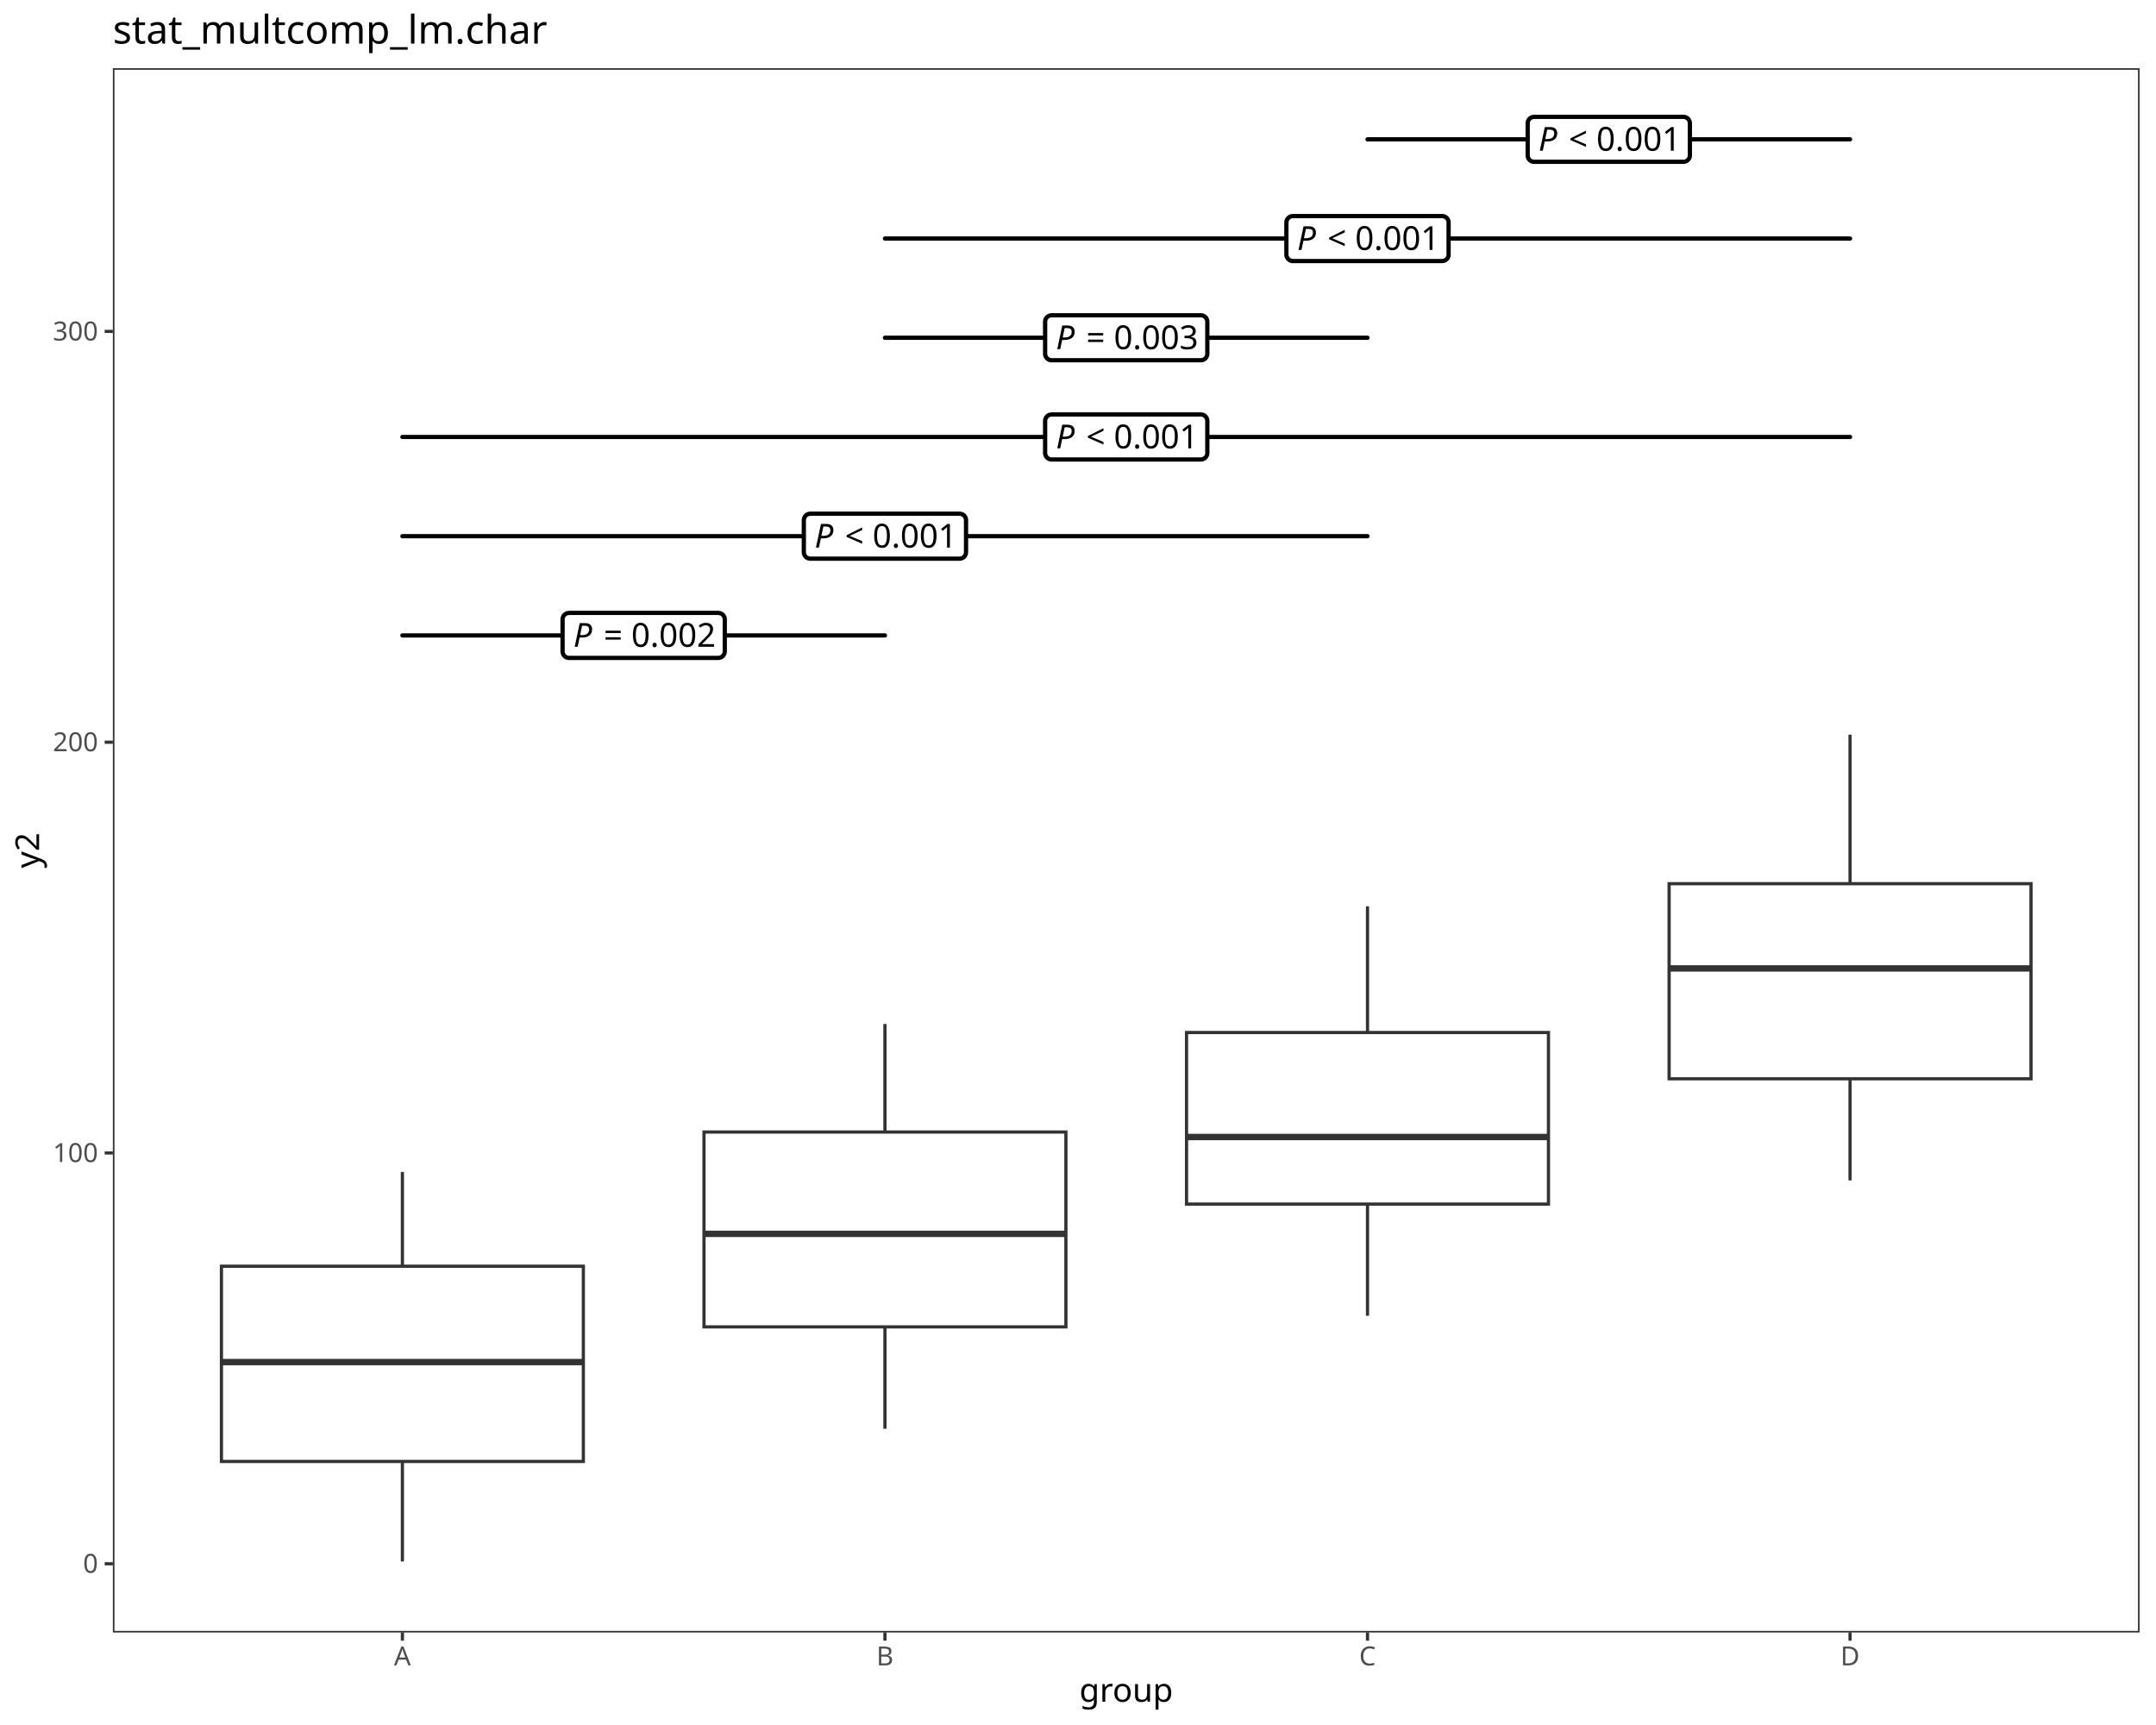
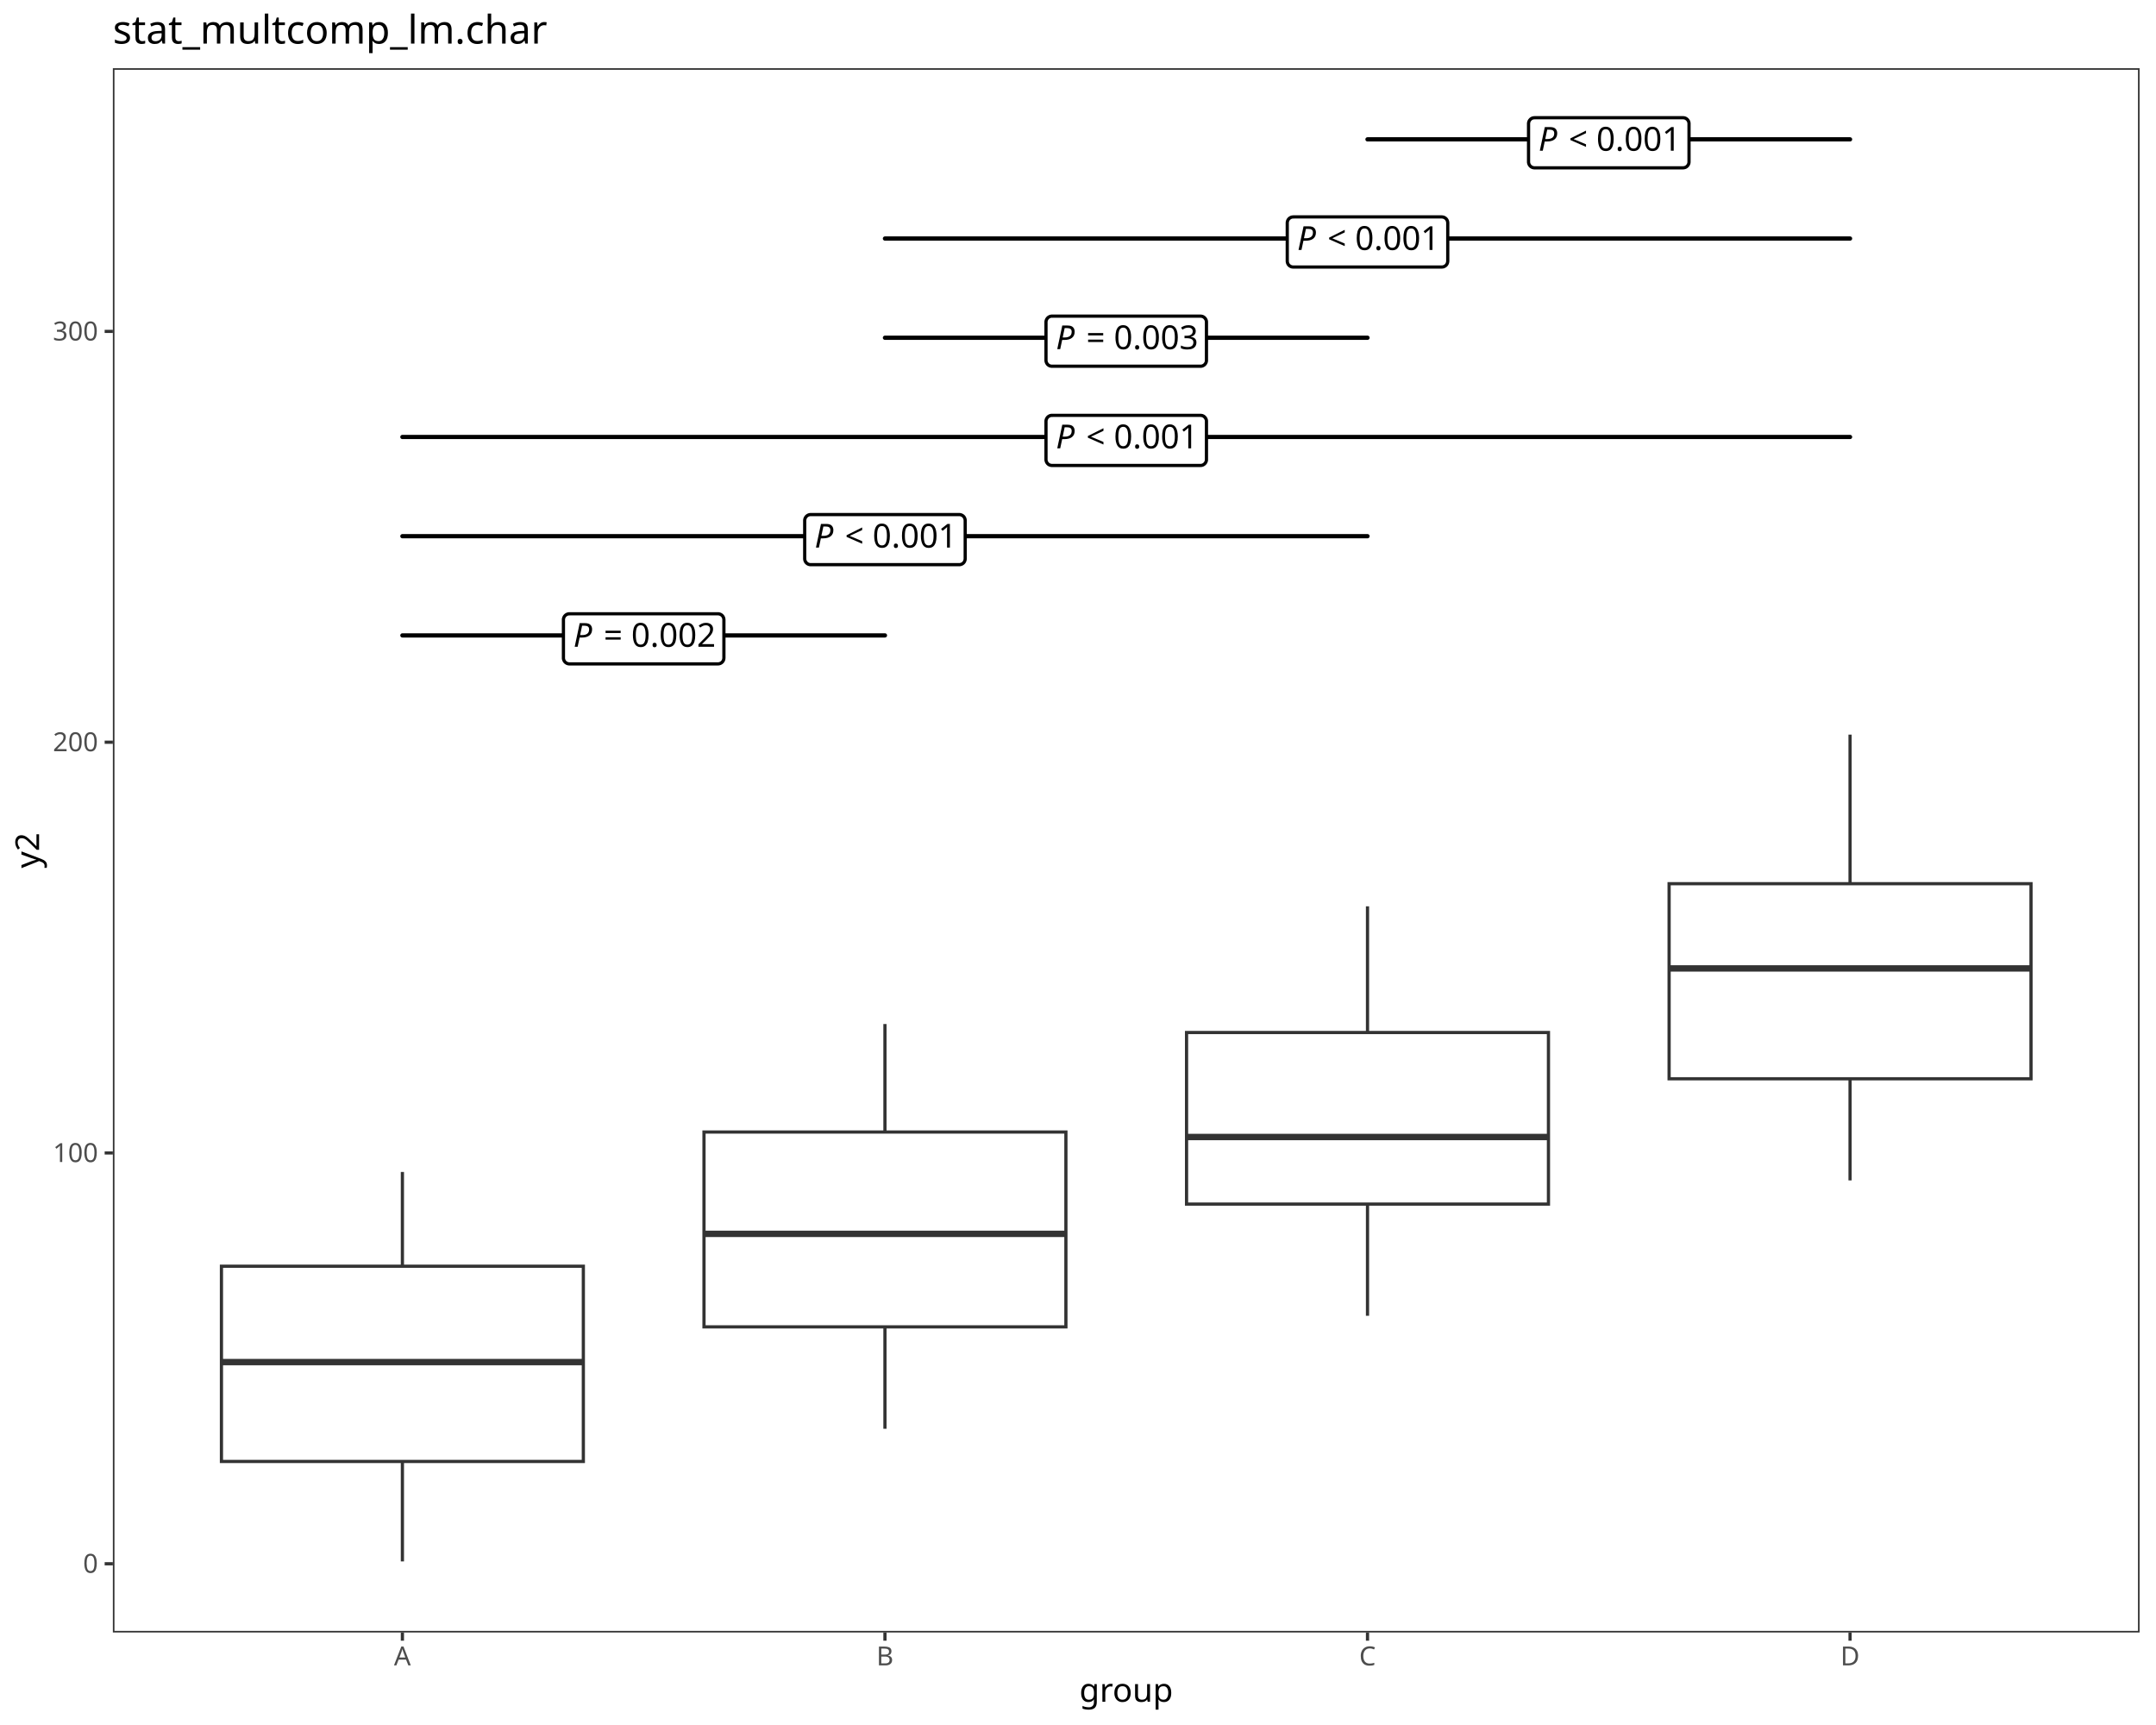
<svg xmlns="http://www.w3.org/2000/svg" class="svglite" data-engine-version="2.0" width="720.00pt" height="576.00pt" viewBox="0 0 720.00 576.00">
  <defs>
    <style type="text/css">
    .svglite line, .svglite polyline, .svglite polygon, .svglite path, .svglite rect, .svglite circle {
      fill: none;
      stroke: #000000;
      stroke-linecap: round;
      stroke-linejoin: round;
      stroke-miterlimit: 10.00;
    }
  </style>
  </defs>
  <rect width="100%" height="100%" style="stroke: none; fill: #FFFFFF;" />
  <defs>
    <clipPath id="cpMC4wMHw3MjAuMDB8MC4wMHw1NzYuMDA=">
      <rect x="0.00" y="0.00" width="720.00" height="576.00" />
    </clipPath>
  </defs>
  <g clip-path="url(#cpMC4wMHw3MjAuMDB8MC4wMHw1NzYuMDA=)">
    <rect x="0.00" y="0.00" width="720.00" height="576.00" style="stroke-width: 1.07; stroke: #FFFFFF; fill: #FFFFFF;" />
  </g>
  <defs>
    <clipPath id="cpMzcuNjl8NzE0LjUyfDIyLjc4fDU0NS4xMQ==">
      <rect x="37.69" y="22.78" width="676.83" height="522.33" />
    </clipPath>
  </defs>
  <g clip-path="url(#cpMzcuNjl8NzE0LjUyfDIyLjc4fDU0NS4xMQ==)">
    <rect x="37.69" y="22.78" width="676.83" height="522.33" style="stroke-width: 1.07; stroke: none; fill: #FFFFFF;" />
    <line x1="134.38" y1="422.81" x2="134.38" y2="391.33" style="stroke-width: 1.07; stroke: #333333; stroke-linecap: butt;" />
    <line x1="134.38" y1="488.00" x2="134.38" y2="521.37" style="stroke-width: 1.07; stroke: #333333; stroke-linecap: butt;" />
    <polygon points="73.95,422.81 73.95,488.00 194.81,488.00 194.81,422.81 73.95,422.81 " style="stroke-width: 1.07; stroke: #333333; stroke-linecap: butt; stroke-linejoin: miter; fill: #FFFFFF;" />
    <line x1="73.95" y1="454.82" x2="194.81" y2="454.82" style="stroke-width: 2.13; stroke: #333333; stroke-linecap: butt; stroke-linejoin: miter;" />
    <line x1="295.53" y1="378.00" x2="295.53" y2="341.94" style="stroke-width: 1.07; stroke: #333333; stroke-linecap: butt;" />
    <line x1="295.53" y1="443.06" x2="295.53" y2="477.08" style="stroke-width: 1.07; stroke: #333333; stroke-linecap: butt;" />
    <polygon points="235.10,378.00 235.10,443.06 355.96,443.06 355.96,378.00 235.10,378.00 " style="stroke-width: 1.07; stroke: #333333; stroke-linecap: butt; stroke-linejoin: miter; fill: #FFFFFF;" />
    <line x1="235.10" y1="412.00" x2="355.96" y2="412.00" style="stroke-width: 2.13; stroke: #333333; stroke-linecap: butt; stroke-linejoin: miter;" />
    <line x1="456.68" y1="344.77" x2="456.68" y2="302.63" style="stroke-width: 1.07; stroke: #333333; stroke-linecap: butt;" />
    <line x1="456.68" y1="402.06" x2="456.68" y2="439.35" style="stroke-width: 1.07; stroke: #333333; stroke-linecap: butt;" />
    <polygon points="396.25,344.77 396.25,402.06 517.11,402.06 517.11,344.77 396.25,344.77 " style="stroke-width: 1.07; stroke: #333333; stroke-linecap: butt; stroke-linejoin: miter; fill: #FFFFFF;" />
    <line x1="396.25" y1="379.66" x2="517.11" y2="379.66" style="stroke-width: 2.13; stroke: #333333; stroke-linecap: butt; stroke-linejoin: miter;" />
    <line x1="617.83" y1="295.08" x2="617.83" y2="245.30" style="stroke-width: 1.07; stroke: #333333; stroke-linecap: butt;" />
    <line x1="617.83" y1="360.22" x2="617.83" y2="394.15" style="stroke-width: 1.07; stroke: #333333; stroke-linecap: butt;" />
    <polygon points="557.40,295.08 557.40,360.22 678.26,360.22 678.26,295.08 557.40,295.08 " style="stroke-width: 1.07; stroke: #333333; stroke-linecap: butt; stroke-linejoin: miter; fill: #FFFFFF;" />
    <line x1="557.40" y1="323.37" x2="678.26" y2="323.37" style="stroke-width: 2.13; stroke: #333333; stroke-linecap: butt; stroke-linejoin: miter;" />
    <line x1="134.38" y1="212.17" x2="295.53" y2="212.17" style="stroke-width: 1.42;" />
-     <polygon points="190.03,219.68 239.88,219.68 239.79,219.68 240.14,219.66 240.48,219.59 240.80,219.47 241.11,219.29 241.37,219.07 241.61,218.81 241.79,218.52 241.93,218.20 242.01,217.86 242.04,217.52 242.04,217.52 242.04,206.82 242.04,206.82 242.01,206.47 241.93,206.14 241.79,205.82 241.61,205.52 241.37,205.26 241.11,205.04 240.80,204.87 240.48,204.75 240.14,204.68 239.88,204.66 190.03,204.66 190.29,204.68 189.94,204.66 189.60,204.70 189.26,204.80 188.95,204.95 188.66,205.15 188.41,205.39 188.20,205.67 188.04,205.97 187.93,206.30 187.88,206.65 187.87,206.82 187.87,217.52 187.88,217.34 187.88,217.69 187.93,218.03 188.04,218.36 188.20,218.67 188.41,218.95 188.66,219.19 188.95,219.39 189.26,219.54 189.60,219.63 189.94,219.68 " style="stroke-width: 1.42; fill: #FFFFFF;" />
+     <polygon points="190.14,221.68 239.76,221.68 239.68,221.68 240.00,221.67 240.32,221.60 240.62,221.49 240.89,221.33 241.14,221.13 241.35,220.89 241.52,220.62 241.65,220.32 241.72,220.01 241.75,219.69 241.75,219.69 241.75,206.94 241.75,206.94 241.72,206.62 241.65,206.31 241.52,206.01 241.35,205.74 241.14,205.50 240.89,205.30 240.62,205.14 240.32,205.03 240.00,204.96 239.76,204.95 190.14,204.95 190.38,204.96 190.06,204.95 189.75,204.99 189.44,205.08 189.15,205.22 188.89,205.40 188.66,205.62 188.46,205.87 188.32,206.16 188.21,206.46 188.16,206.78 188.16,206.94 188.16,219.69 188.16,219.53 188.16,219.85 188.21,220.17 188.32,220.47 188.46,220.76 188.66,221.01 188.89,221.23 189.15,221.41 189.44,221.55 189.75,221.64 190.06,221.68 " style="stroke-width: 1.07; fill: #FFFFFF;" />
    <text x="191.47" y="215.97" style="font-size: 11.04px; font-style: italic; font-family: sans;" textLength="7.37px" lengthAdjust="spacingAndGlyphs">P</text>
    <text x="198.83" y="215.97" style="font-size: 11.04px; font-family: sans;" textLength="2.76px" lengthAdjust="spacingAndGlyphs"> </text>
    <text x="201.60" y="215.97" style="font-size: 11.04px; font-family: sans;" textLength="6.45px" lengthAdjust="spacingAndGlyphs">=</text>
    <text x="208.05" y="215.97" style="font-size: 11.04px; font-family: sans;" textLength="2.76px" lengthAdjust="spacingAndGlyphs"> </text>
    <text x="210.81" y="215.97" style="font-size: 11.04px; font-family: sans;" textLength="27.63px" lengthAdjust="spacingAndGlyphs">0.002</text>
    <line x1="134.38" y1="179.04" x2="456.68" y2="179.04" style="stroke-width: 1.42;" />
-     <polygon points="270.60,186.55 320.45,186.55 320.37,186.55 320.71,186.53 321.05,186.46 321.38,186.34 321.68,186.17 321.95,185.95 322.18,185.69 322.37,185.39 322.50,185.07 322.59,184.73 322.61,184.39 322.61,184.39 322.61,173.69 322.61,173.69 322.59,173.35 322.50,173.01 322.37,172.69 322.18,172.39 321.95,172.13 321.68,171.91 321.38,171.74 321.05,171.62 320.71,171.55 320.45,171.53 270.60,171.53 270.86,171.55 270.52,171.53 270.17,171.58 269.84,171.67 269.52,171.82 269.24,172.02 268.99,172.26 268.78,172.54 268.62,172.85 268.51,173.18 268.45,173.52 268.44,173.69 268.44,184.39 268.45,184.21 268.45,184.56 268.51,184.91 268.62,185.24 268.78,185.54 268.99,185.82 269.24,186.06 269.52,186.26 269.84,186.41 270.17,186.50 270.52,186.55 " style="stroke-width: 1.42; fill: #FFFFFF;" />
+     <polygon points="270.72,188.55 320.34,188.55 320.26,188.55 320.58,188.54 320.89,188.47 321.19,188.36 321.47,188.20 321.72,188.00 321.93,187.76 322.10,187.49 322.22,187.19 322.30,186.88 322.33,186.57 322.33,186.57 322.33,173.81 322.33,173.81 322.30,173.49 322.22,173.18 322.10,172.88 321.93,172.61 321.72,172.37 321.47,172.17 321.19,172.01 320.89,171.90 320.58,171.83 320.34,171.82 270.72,171.82 270.96,171.83 270.64,171.82 270.32,171.86 270.01,171.95 269.73,172.09 269.46,172.27 269.23,172.49 269.04,172.75 268.89,173.03 268.79,173.33 268.74,173.65 268.73,173.81 268.73,186.57 268.74,186.41 268.74,186.72 268.79,187.04 268.89,187.34 269.04,187.63 269.23,187.88 269.46,188.10 269.73,188.29 270.01,188.42 270.32,188.51 270.64,188.55 " style="stroke-width: 1.07; fill: #FFFFFF;" />
    <text x="272.04" y="182.84" style="font-size: 11.04px; font-style: italic; font-family: sans;" textLength="7.37px" lengthAdjust="spacingAndGlyphs">P</text>
    <text x="279.41" y="182.84" style="font-size: 11.04px; font-family: sans;" textLength="2.76px" lengthAdjust="spacingAndGlyphs"> </text>
    <text x="282.17" y="182.84" style="font-size: 11.04px; font-family: sans;" textLength="6.45px" lengthAdjust="spacingAndGlyphs">&lt;</text>
    <text x="288.62" y="182.84" style="font-size: 11.04px; font-family: sans;" textLength="2.76px" lengthAdjust="spacingAndGlyphs"> </text>
    <text x="291.39" y="182.84" style="font-size: 11.04px; font-family: sans;" textLength="27.63px" lengthAdjust="spacingAndGlyphs">0.001</text>
    <line x1="134.38" y1="145.91" x2="617.83" y2="145.91" style="stroke-width: 1.42;" />
-     <polygon points="351.18,153.42 401.03,153.42 400.94,153.42 401.29,153.40 401.63,153.33 401.96,153.21 402.26,153.04 402.53,152.82 402.76,152.56 402.94,152.26 403.08,151.94 403.16,151.61 403.19,151.26 403.19,151.26 403.19,140.56 403.19,140.56 403.16,140.22 403.08,139.88 402.94,139.56 402.76,139.27 402.53,139.01 402.26,138.79 401.96,138.61 401.63,138.49 401.29,138.42 401.03,138.40 351.18,138.40 351.44,138.42 351.09,138.41 350.75,138.45 350.41,138.54 350.10,138.69 349.81,138.89 349.56,139.13 349.35,139.41 349.19,139.72 349.08,140.05 349.03,140.39 349.02,140.56 349.02,151.26 349.03,151.09 349.03,151.43 349.08,151.78 349.19,152.11 349.35,152.41 349.56,152.69 349.81,152.93 350.10,153.13 350.41,153.28 350.75,153.38 351.09,153.42 " style="stroke-width: 1.42; fill: #FFFFFF;" />
+     <polygon points="351.29,155.42 400.91,155.42 400.83,155.42 401.15,155.41 401.47,155.35 401.77,155.23 402.04,155.07 402.29,154.87 402.50,154.63 402.67,154.36 402.80,154.07 402.88,153.76 402.90,153.44 402.90,153.44 402.90,140.68 402.90,140.68 402.88,140.36 402.80,140.05 402.67,139.76 402.50,139.49 402.29,139.25 402.04,139.04 401.77,138.88 401.47,138.77 401.15,138.71 400.91,138.69 351.29,138.69 351.53,138.71 351.21,138.69 350.90,138.73 350.59,138.82 350.30,138.96 350.04,139.14 349.81,139.36 349.62,139.62 349.47,139.90 349.37,140.20 349.31,140.52 349.31,140.68 349.31,153.44 349.31,153.28 349.31,153.60 349.37,153.91 349.47,154.22 349.62,154.50 349.81,154.75 350.04,154.98 350.30,155.16 350.59,155.29 350.90,155.38 351.21,155.42 " style="stroke-width: 1.07; fill: #FFFFFF;" />
    <text x="352.62" y="149.71" style="font-size: 11.04px; font-style: italic; font-family: sans;" textLength="7.37px" lengthAdjust="spacingAndGlyphs">P</text>
    <text x="359.99" y="149.71" style="font-size: 11.04px; font-family: sans;" textLength="2.76px" lengthAdjust="spacingAndGlyphs"> </text>
    <text x="362.75" y="149.71" style="font-size: 11.04px; font-family: sans;" textLength="6.45px" lengthAdjust="spacingAndGlyphs">&lt;</text>
    <text x="369.20" y="149.71" style="font-size: 11.04px; font-family: sans;" textLength="2.76px" lengthAdjust="spacingAndGlyphs"> </text>
    <text x="371.96" y="149.71" style="font-size: 11.04px; font-family: sans;" textLength="27.63px" lengthAdjust="spacingAndGlyphs">0.001</text>
    <line x1="295.53" y1="112.78" x2="456.68" y2="112.78" style="stroke-width: 1.42;" />
-     <polygon points="351.18,120.29 401.03,120.29 400.94,120.29 401.29,120.28 401.63,120.21 401.96,120.08 402.26,119.91 402.53,119.69 402.76,119.43 402.94,119.13 403.08,118.82 403.16,118.48 403.19,118.13 403.19,118.13 403.19,107.44 403.19,107.44 403.16,107.09 403.08,106.75 402.94,106.43 402.76,106.14 402.53,105.88 402.26,105.66 401.96,105.48 401.63,105.36 401.29,105.29 401.03,105.28 351.18,105.28 351.44,105.29 351.09,105.28 350.75,105.32 350.41,105.42 350.10,105.56 349.81,105.76 349.56,106.00 349.35,106.28 349.19,106.59 349.08,106.92 349.03,107.26 349.02,107.44 349.02,118.13 349.03,117.96 349.03,118.30 349.08,118.65 349.19,118.98 349.35,119.29 349.56,119.56 349.81,119.80 350.10,120.00 350.41,120.15 350.75,120.25 351.09,120.29 " style="stroke-width: 1.42; fill: #FFFFFF;" />
+     <polygon points="351.29,122.29 400.91,122.29 400.83,122.29 401.15,122.28 401.47,122.22 401.77,122.10 402.04,121.94 402.29,121.74 402.50,121.50 402.67,121.23 402.80,120.94 402.88,120.63 402.90,120.31 402.90,120.31 402.90,107.55 402.90,107.55 402.88,107.23 402.80,106.92 402.67,106.63 402.50,106.36 402.29,106.12 402.04,105.91 401.77,105.75 401.47,105.64 401.15,105.58 400.91,105.56 351.29,105.56 351.53,105.58 351.21,105.56 350.90,105.60 350.59,105.69 350.30,105.83 350.04,106.01 349.81,106.23 349.62,106.49 349.47,106.77 349.37,107.07 349.31,107.39 349.31,107.55 349.31,120.31 349.31,120.15 349.31,120.47 349.37,120.78 349.47,121.09 349.62,121.37 349.81,121.63 350.04,121.85 350.30,122.03 350.59,122.17 350.90,122.25 351.21,122.29 " style="stroke-width: 1.07; fill: #FFFFFF;" />
    <text x="352.62" y="116.59" style="font-size: 11.04px; font-style: italic; font-family: sans;" textLength="7.37px" lengthAdjust="spacingAndGlyphs">P</text>
    <text x="359.99" y="116.59" style="font-size: 11.04px; font-family: sans;" textLength="2.76px" lengthAdjust="spacingAndGlyphs"> </text>
    <text x="362.75" y="116.59" style="font-size: 11.04px; font-family: sans;" textLength="6.45px" lengthAdjust="spacingAndGlyphs">=</text>
    <text x="369.20" y="116.59" style="font-size: 11.04px; font-family: sans;" textLength="2.76px" lengthAdjust="spacingAndGlyphs"> </text>
    <text x="371.96" y="116.59" style="font-size: 11.04px; font-family: sans;" textLength="27.63px" lengthAdjust="spacingAndGlyphs">0.003</text>
    <line x1="295.53" y1="79.65" x2="617.83" y2="79.65" style="stroke-width: 1.42;" />
-     <polygon points="431.75,87.16 481.60,87.16 481.52,87.16 481.86,87.15 482.21,87.08 482.53,86.95 482.83,86.78 483.10,86.56 483.33,86.30 483.52,86.01 483.65,85.69 483.74,85.35 483.76,85.00 483.76,85.00 483.76,74.31 483.76,74.31 483.74,73.96 483.65,73.62 483.52,73.30 483.33,73.01 483.10,72.75 482.83,72.53 482.53,72.35 482.21,72.23 481.86,72.16 481.60,72.15 431.75,72.15 432.02,72.16 431.67,72.15 431.32,72.19 430.99,72.29 430.67,72.44 430.39,72.63 430.14,72.87 429.93,73.15 429.77,73.46 429.66,73.79 429.60,74.13 429.59,74.31 429.59,85.00 429.60,84.83 429.60,85.18 429.66,85.52 429.77,85.85 429.93,86.16 430.14,86.43 430.39,86.68 430.67,86.87 430.99,87.02 431.32,87.12 431.67,87.16 " style="stroke-width: 1.42; fill: #FFFFFF;" />
+     <polygon points="431.87,89.17 481.49,89.17 481.41,89.16 481.73,89.15 482.04,89.09 482.34,88.97 482.62,88.81 482.87,88.61 483.08,88.37 483.25,88.10 483.37,87.81 483.45,87.50 483.48,87.18 483.48,87.18 483.48,74.42 483.48,74.42 483.45,74.10 483.37,73.79 483.25,73.50 483.08,73.23 482.87,72.99 482.62,72.79 482.34,72.63 482.04,72.51 481.73,72.45 481.49,72.43 431.87,72.43 432.11,72.45 431.79,72.44 431.47,72.47 431.17,72.56 430.88,72.70 430.61,72.88 430.38,73.10 430.19,73.36 430.04,73.64 429.94,73.95 429.89,74.26 429.88,74.42 429.88,87.18 429.89,87.02 429.89,87.34 429.94,87.65 430.04,87.96 430.19,88.24 430.38,88.50 430.61,88.72 430.88,88.90 431.17,89.04 431.47,89.13 431.79,89.16 " style="stroke-width: 1.07; fill: #FFFFFF;" />
    <text x="433.19" y="83.46" style="font-size: 11.04px; font-style: italic; font-family: sans;" textLength="7.37px" lengthAdjust="spacingAndGlyphs">P</text>
    <text x="440.56" y="83.46" style="font-size: 11.04px; font-family: sans;" textLength="2.76px" lengthAdjust="spacingAndGlyphs"> </text>
    <text x="443.32" y="83.46" style="font-size: 11.04px; font-family: sans;" textLength="6.45px" lengthAdjust="spacingAndGlyphs">&lt;</text>
    <text x="449.77" y="83.46" style="font-size: 11.04px; font-family: sans;" textLength="2.76px" lengthAdjust="spacingAndGlyphs"> </text>
    <text x="452.54" y="83.46" style="font-size: 11.04px; font-family: sans;" textLength="27.63px" lengthAdjust="spacingAndGlyphs">0.001</text>
    <line x1="456.68" y1="46.53" x2="617.83" y2="46.53" style="stroke-width: 1.42;" />
-     <polygon points="512.33,54.03 562.18,54.03 562.09,54.03 562.44,54.02 562.78,53.95 563.11,53.83 563.41,53.65 563.68,53.43 563.91,53.17 564.09,52.88 564.23,52.56 564.31,52.22 564.34,51.87 564.34,51.87 564.34,41.18 564.34,41.18 564.31,40.83 564.23,40.49 564.09,40.17 563.91,39.88 563.68,39.62 563.41,39.40 563.11,39.23 562.78,39.10 562.44,39.03 562.18,39.02 512.33,39.02 512.59,39.03 512.24,39.02 511.90,39.06 511.56,39.16 511.25,39.31 510.96,39.50 510.71,39.75 510.50,40.02 510.34,40.33 510.23,40.66 510.18,41.00 510.17,41.18 510.17,51.87 510.18,51.70 510.18,52.05 510.23,52.39 510.34,52.72 510.50,53.03 510.71,53.31 510.96,53.55 511.25,53.74 511.56,53.89 511.90,53.99 512.24,54.03 " style="stroke-width: 1.42; fill: #FFFFFF;" />
+     <polygon points="512.45,56.04 562.06,56.04 561.98,56.04 562.30,56.02 562.62,55.96 562.92,55.85 563.19,55.69 563.44,55.48 563.65,55.24 563.82,54.97 563.95,54.68 564.03,54.37 564.05,54.05 564.05,54.05 564.05,41.29 564.05,41.29 564.03,40.97 563.95,40.66 563.82,40.37 563.65,40.10 563.44,39.86 563.19,39.66 562.92,39.50 562.62,39.38 562.30,39.32 562.06,39.31 512.45,39.31 512.68,39.32 512.37,39.31 512.05,39.35 511.74,39.43 511.45,39.57 511.19,39.75 510.96,39.98 510.77,40.23 510.62,40.51 510.52,40.82 510.46,41.13 510.46,41.29 510.46,54.05 510.46,53.89 510.46,54.21 510.52,54.53 510.62,54.83 510.77,55.11 510.96,55.37 511.19,55.59 511.45,55.77 511.74,55.91 512.05,56.00 512.37,56.04 " style="stroke-width: 1.07; fill: #FFFFFF;" />
    <text x="513.77" y="50.33" style="font-size: 11.04px; font-style: italic; font-family: sans;" textLength="7.37px" lengthAdjust="spacingAndGlyphs">P</text>
    <text x="521.14" y="50.33" style="font-size: 11.04px; font-family: sans;" textLength="2.76px" lengthAdjust="spacingAndGlyphs"> </text>
    <text x="523.90" y="50.33" style="font-size: 11.04px; font-family: sans;" textLength="6.45px" lengthAdjust="spacingAndGlyphs">&lt;</text>
    <text x="530.35" y="50.33" style="font-size: 11.04px; font-family: sans;" textLength="2.76px" lengthAdjust="spacingAndGlyphs"> </text>
    <text x="533.11" y="50.33" style="font-size: 11.04px; font-family: sans;" textLength="27.63px" lengthAdjust="spacingAndGlyphs">0.001</text>
    <rect x="37.69" y="22.78" width="676.83" height="522.33" style="stroke-width: 1.07; stroke: #333333;" />
  </g>
  <g clip-path="url(#cpMC4wMHw3MjAuMDB8MC4wMHw1NzYuMDA=)">
    <text x="32.76" y="525.18" text-anchor="end" style="font-size: 8.80px; fill: #4D4D4D; font-family: sans;" textLength="4.89px" lengthAdjust="spacingAndGlyphs">0</text>
    <text x="32.76" y="388.02" text-anchor="end" style="font-size: 8.80px; fill: #4D4D4D; font-family: sans;" textLength="14.68px" lengthAdjust="spacingAndGlyphs">100</text>
    <text x="32.76" y="250.85" text-anchor="end" style="font-size: 8.80px; fill: #4D4D4D; font-family: sans;" textLength="14.68px" lengthAdjust="spacingAndGlyphs">200</text>
    <text x="32.76" y="113.69" text-anchor="end" style="font-size: 8.80px; fill: #4D4D4D; font-family: sans;" textLength="14.68px" lengthAdjust="spacingAndGlyphs">300</text>
    <polyline points="34.95,522.16 37.69,522.16 " style="stroke-width: 1.07; stroke: #333333; stroke-linecap: butt;" />
    <polyline points="34.95,384.99 37.69,384.99 " style="stroke-width: 1.07; stroke: #333333; stroke-linecap: butt;" />
    <polyline points="34.95,247.83 37.69,247.83 " style="stroke-width: 1.07; stroke: #333333; stroke-linecap: butt;" />
    <polyline points="34.95,110.66 37.69,110.66 " style="stroke-width: 1.07; stroke: #333333; stroke-linecap: butt;" />
    <polyline points="134.38,547.85 134.38,545.11 " style="stroke-width: 1.07; stroke: #333333; stroke-linecap: butt;" />
    <polyline points="295.53,547.85 295.53,545.11 " style="stroke-width: 1.07; stroke: #333333; stroke-linecap: butt;" />
    <polyline points="456.68,547.85 456.68,545.11 " style="stroke-width: 1.07; stroke: #333333; stroke-linecap: butt;" />
    <polyline points="617.83,547.85 617.83,545.11 " style="stroke-width: 1.07; stroke: #333333; stroke-linecap: butt;" />
    <text x="134.38" y="556.10" text-anchor="middle" style="font-size: 8.80px; fill: #4D4D4D; font-family: sans;" textLength="5.87px" lengthAdjust="spacingAndGlyphs">A</text>
    <text x="295.53" y="556.10" text-anchor="middle" style="font-size: 8.80px; fill: #4D4D4D; font-family: sans;" textLength="5.87px" lengthAdjust="spacingAndGlyphs">B</text>
    <text x="456.68" y="556.10" text-anchor="middle" style="font-size: 8.80px; fill: #4D4D4D; font-family: sans;" textLength="6.36px" lengthAdjust="spacingAndGlyphs">C</text>
    <text x="617.83" y="556.10" text-anchor="middle" style="font-size: 8.80px; fill: #4D4D4D; font-family: sans;" textLength="6.36px" lengthAdjust="spacingAndGlyphs">D</text>
    <text x="376.10" y="568.24" text-anchor="middle" style="font-size: 11.00px; font-family: sans;" textLength="28.14px" lengthAdjust="spacingAndGlyphs">group</text>
    <text transform="translate(13.05,283.95) rotate(-90)" text-anchor="middle" style="font-size: 11.00px; font-family: sans;" textLength="11.62px" lengthAdjust="spacingAndGlyphs">y2</text>
    <text x="37.69" y="14.56" style="font-size: 13.20px; font-family: sans;" textLength="136.48px" lengthAdjust="spacingAndGlyphs">stat_multcomp_lm.char</text>
  </g>
</svg>
